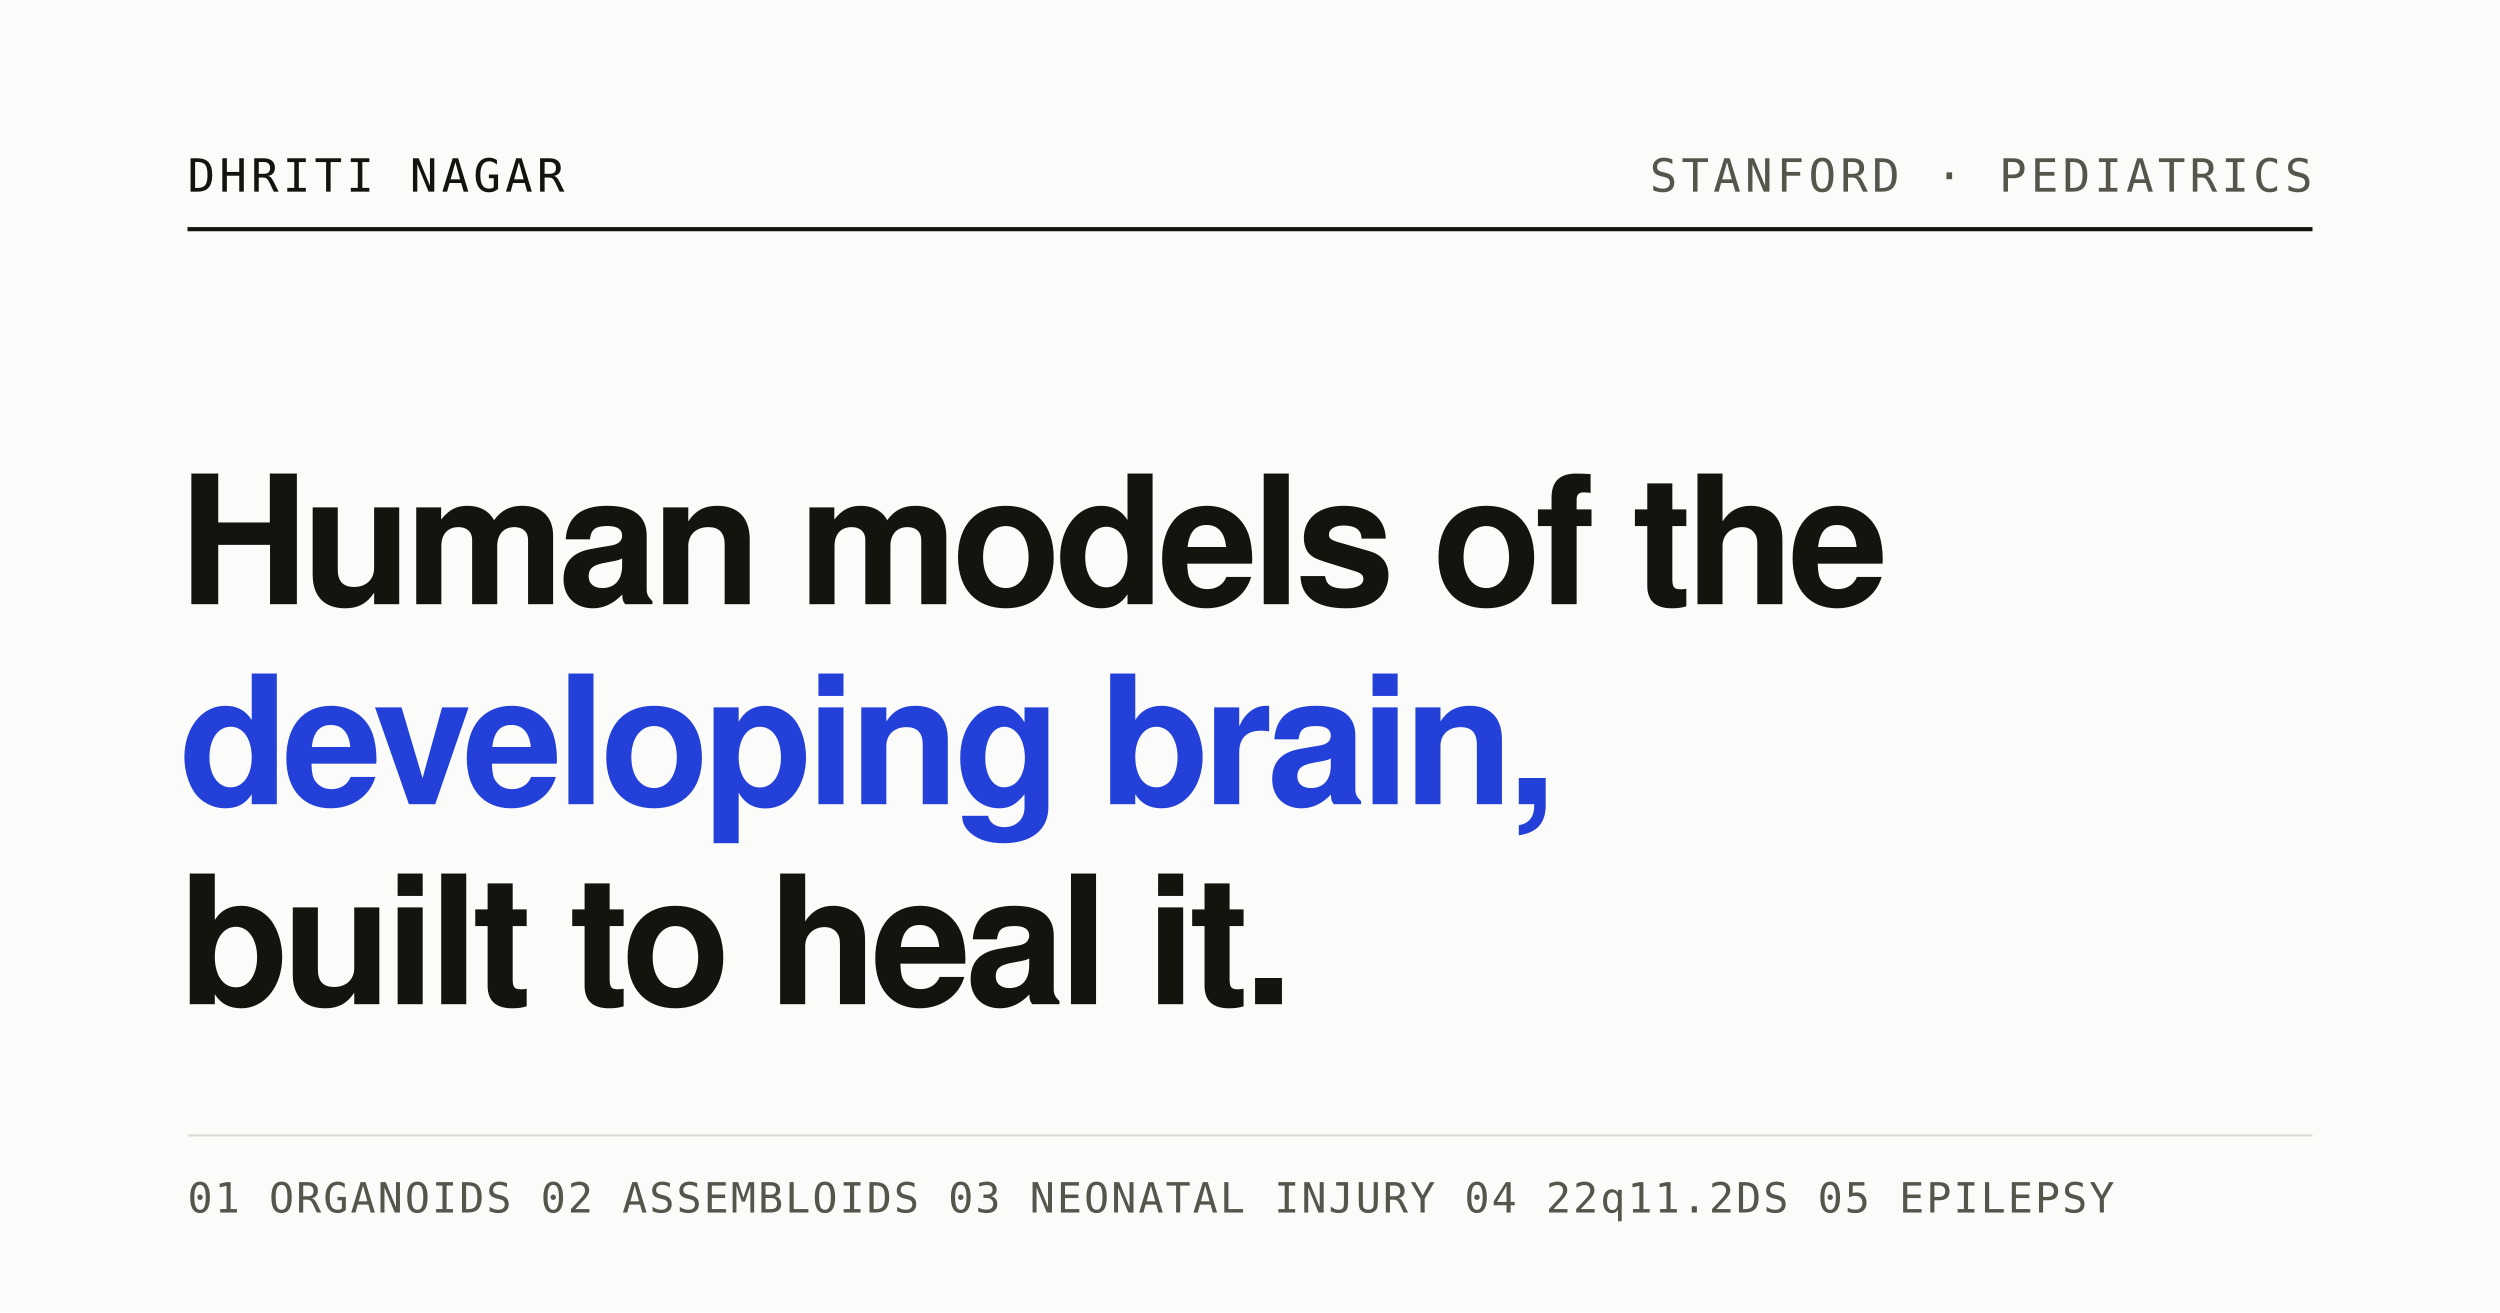
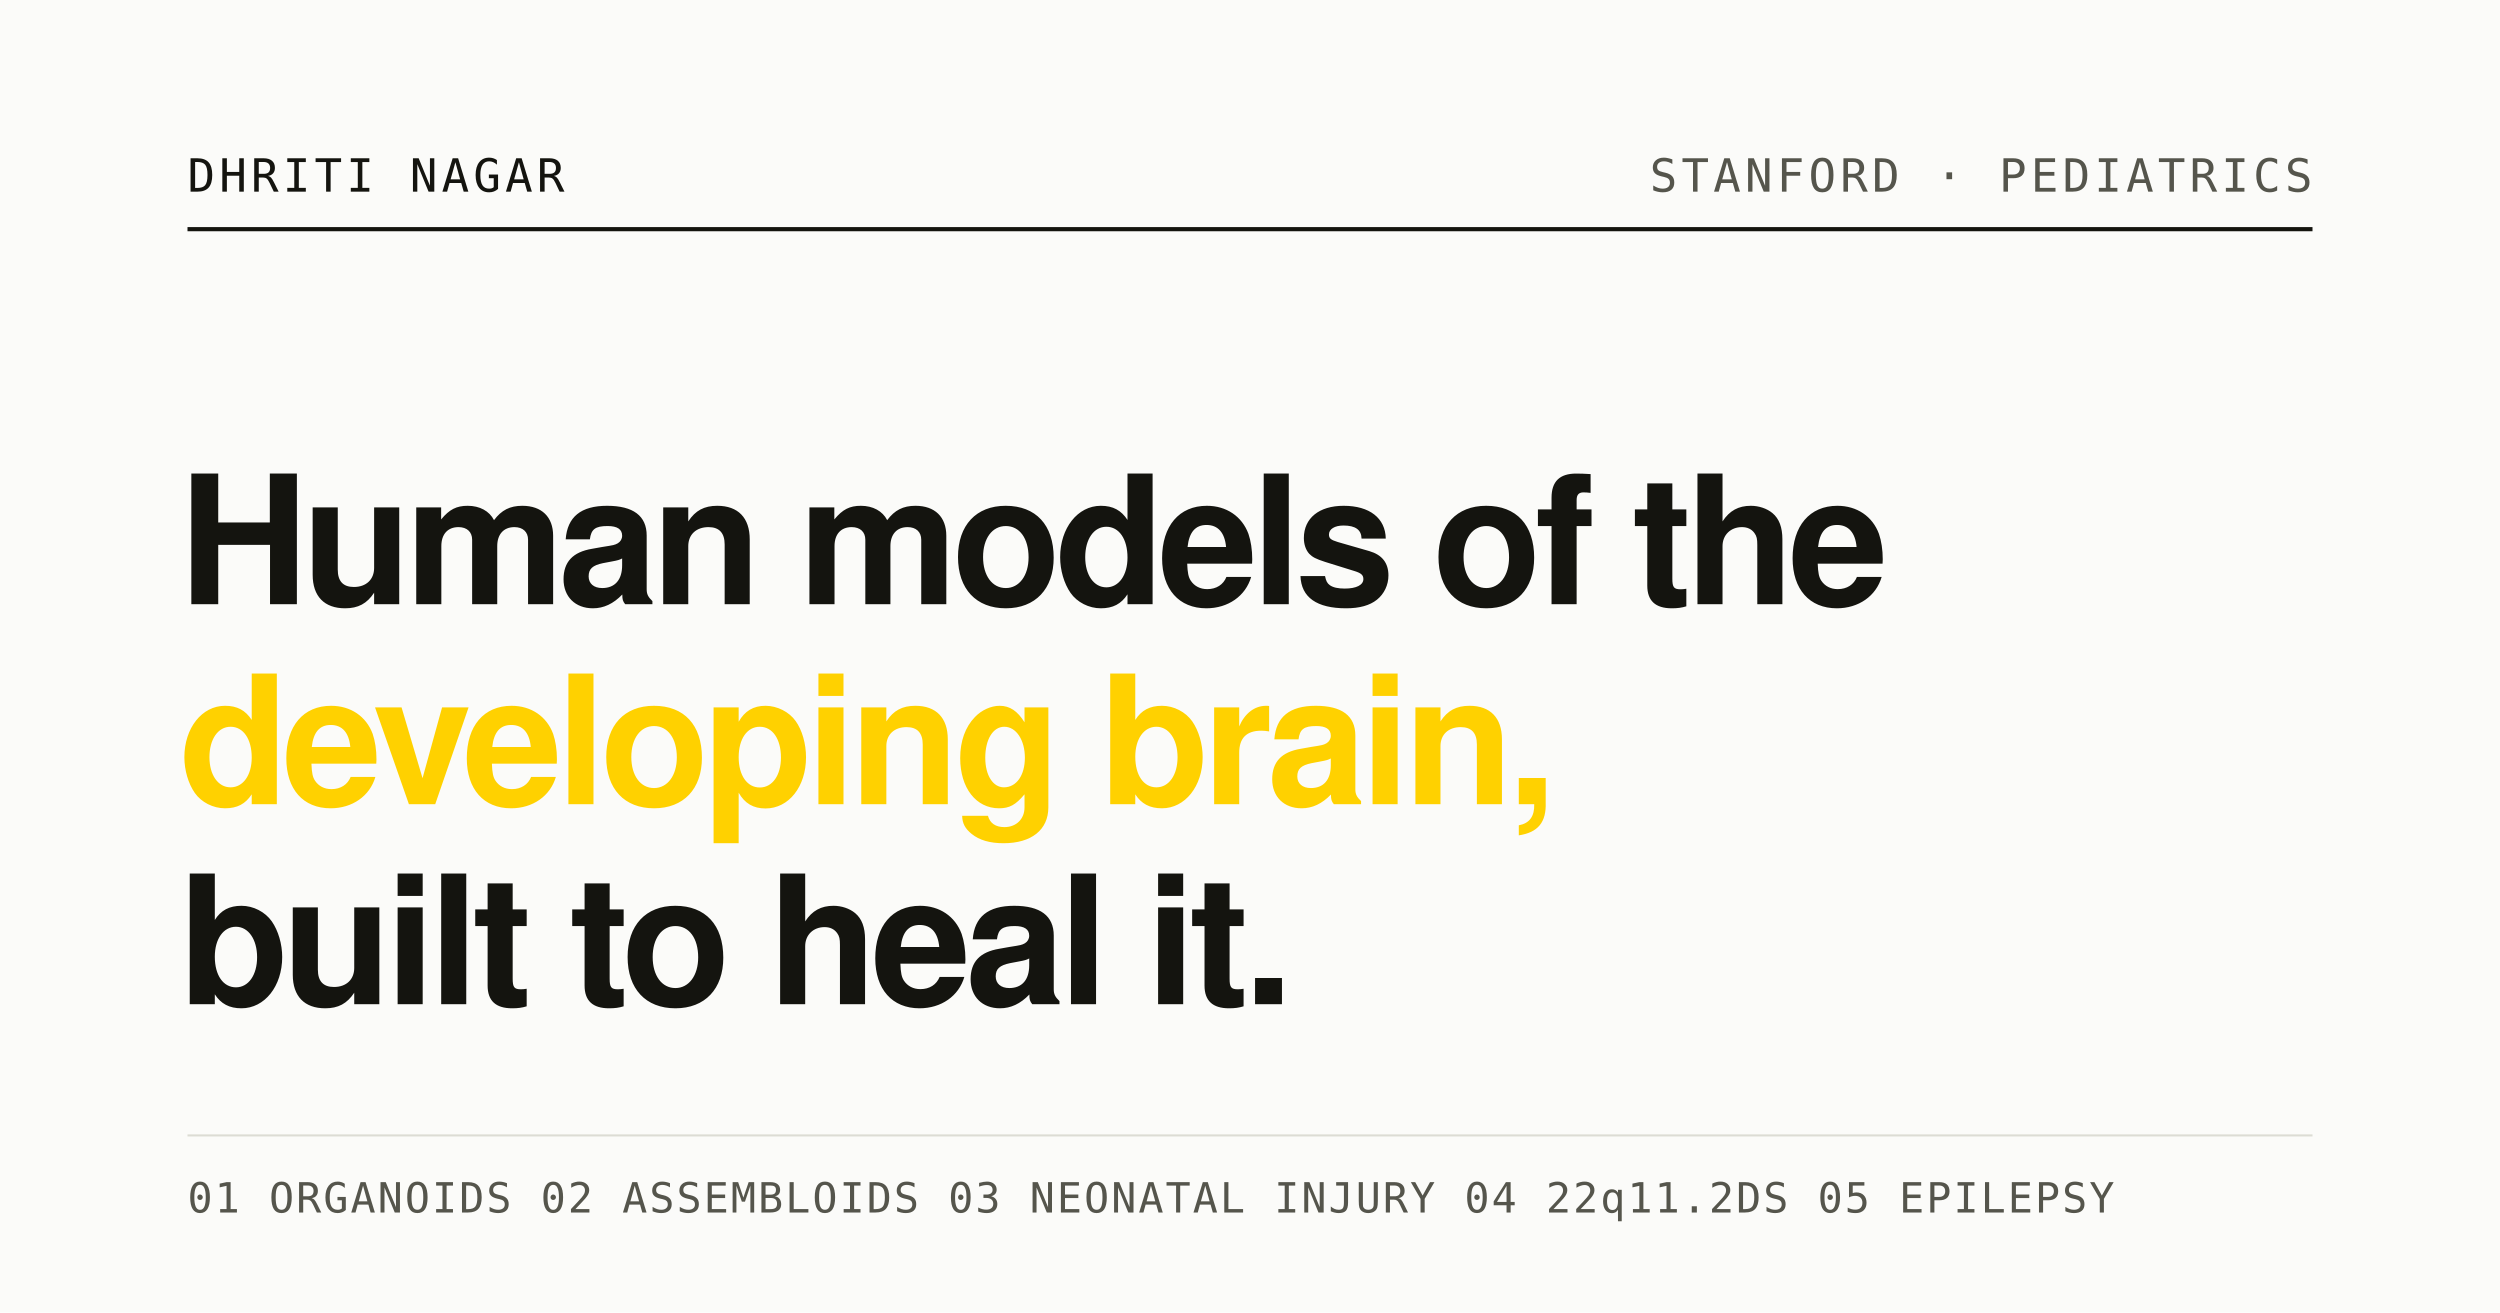
<svg xmlns="http://www.w3.org/2000/svg" width="1200" height="630" viewBox="0 0 1200 630">
  <rect width="1200" height="630" fill="#fbfbf9" />
  <line x1="90" y1="110" x2="1110" y2="110" stroke="#14140f" stroke-width="2" />
  <text x="90" y="92" font-family="'SF Mono', ui-monospace, Menlo, monospace" font-size="22" letter-spacing="2" fill="#14140f">DHRITI NAGAR</text>
  <text x="1110" y="92" text-anchor="end" font-family="'SF Mono', ui-monospace, Menlo, monospace" font-size="22" letter-spacing="2" fill="#55554c">STANFORD · PEDIATRICS</text>
  <text x="86" y="290" font-family="Helvetica, Arial, sans-serif" font-size="86" font-weight="700" letter-spacing="-3" fill="#14140f">Human models of the</text>
-   <text x="86" y="386" font-family="Helvetica, Arial, sans-serif" font-size="86" font-weight="700" letter-spacing="-3" fill="#2340d8">developing brain,</text>
+   <text x="86" y="386" font-family="Helvetica, Arial, sans-serif" font-size="86" font-weight="700" letter-spacing="-3" fill="#ffd100">developing brain,</text>
  <text x="86" y="482" font-family="Helvetica, Arial, sans-serif" font-size="86" font-weight="700" letter-spacing="-3" fill="#14140f">built to heal it.</text>
  <line x1="90" y1="545" x2="1110" y2="545" stroke="#dcdcd4" stroke-width="1" />
  <text x="90" y="582" font-family="'SF Mono', ui-monospace, Menlo, monospace" font-size="20" letter-spacing="1" fill="#55554c">01 ORGANOIDS   02 ASSEMBLOIDS   03 NEONATAL INJURY   04 22q11.2DS   05 EPILEPSY</text>
</svg>
